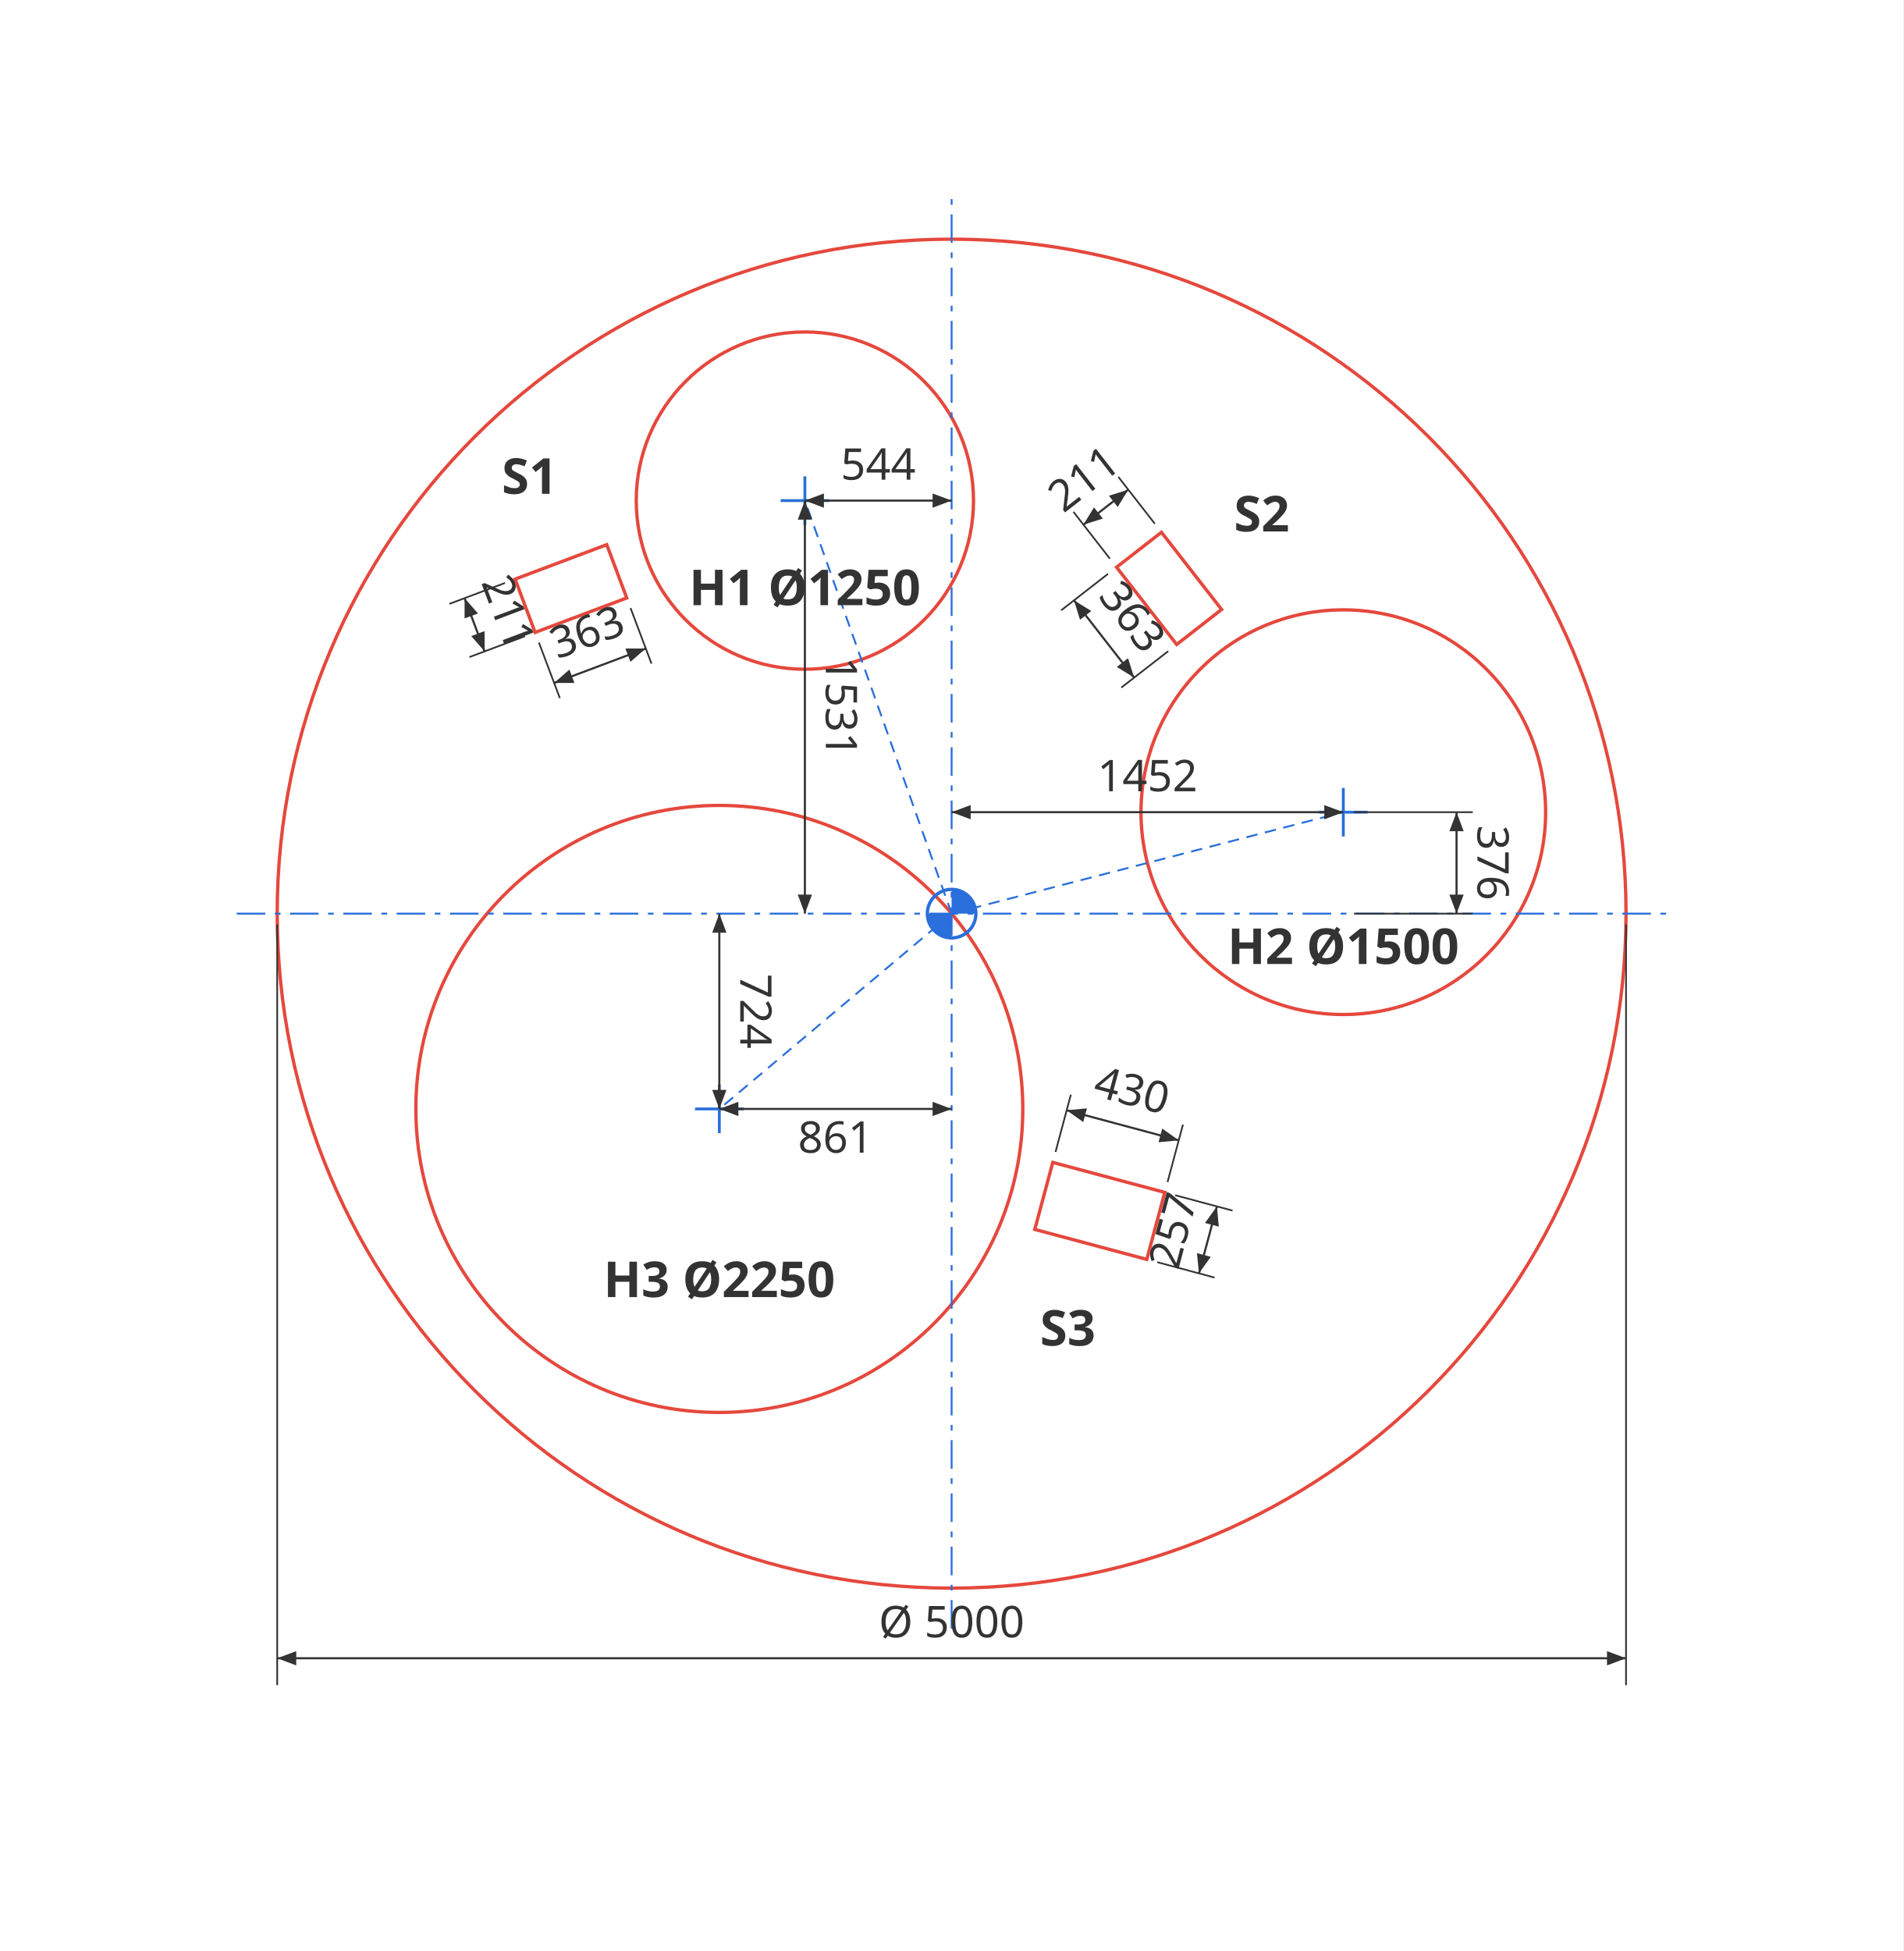
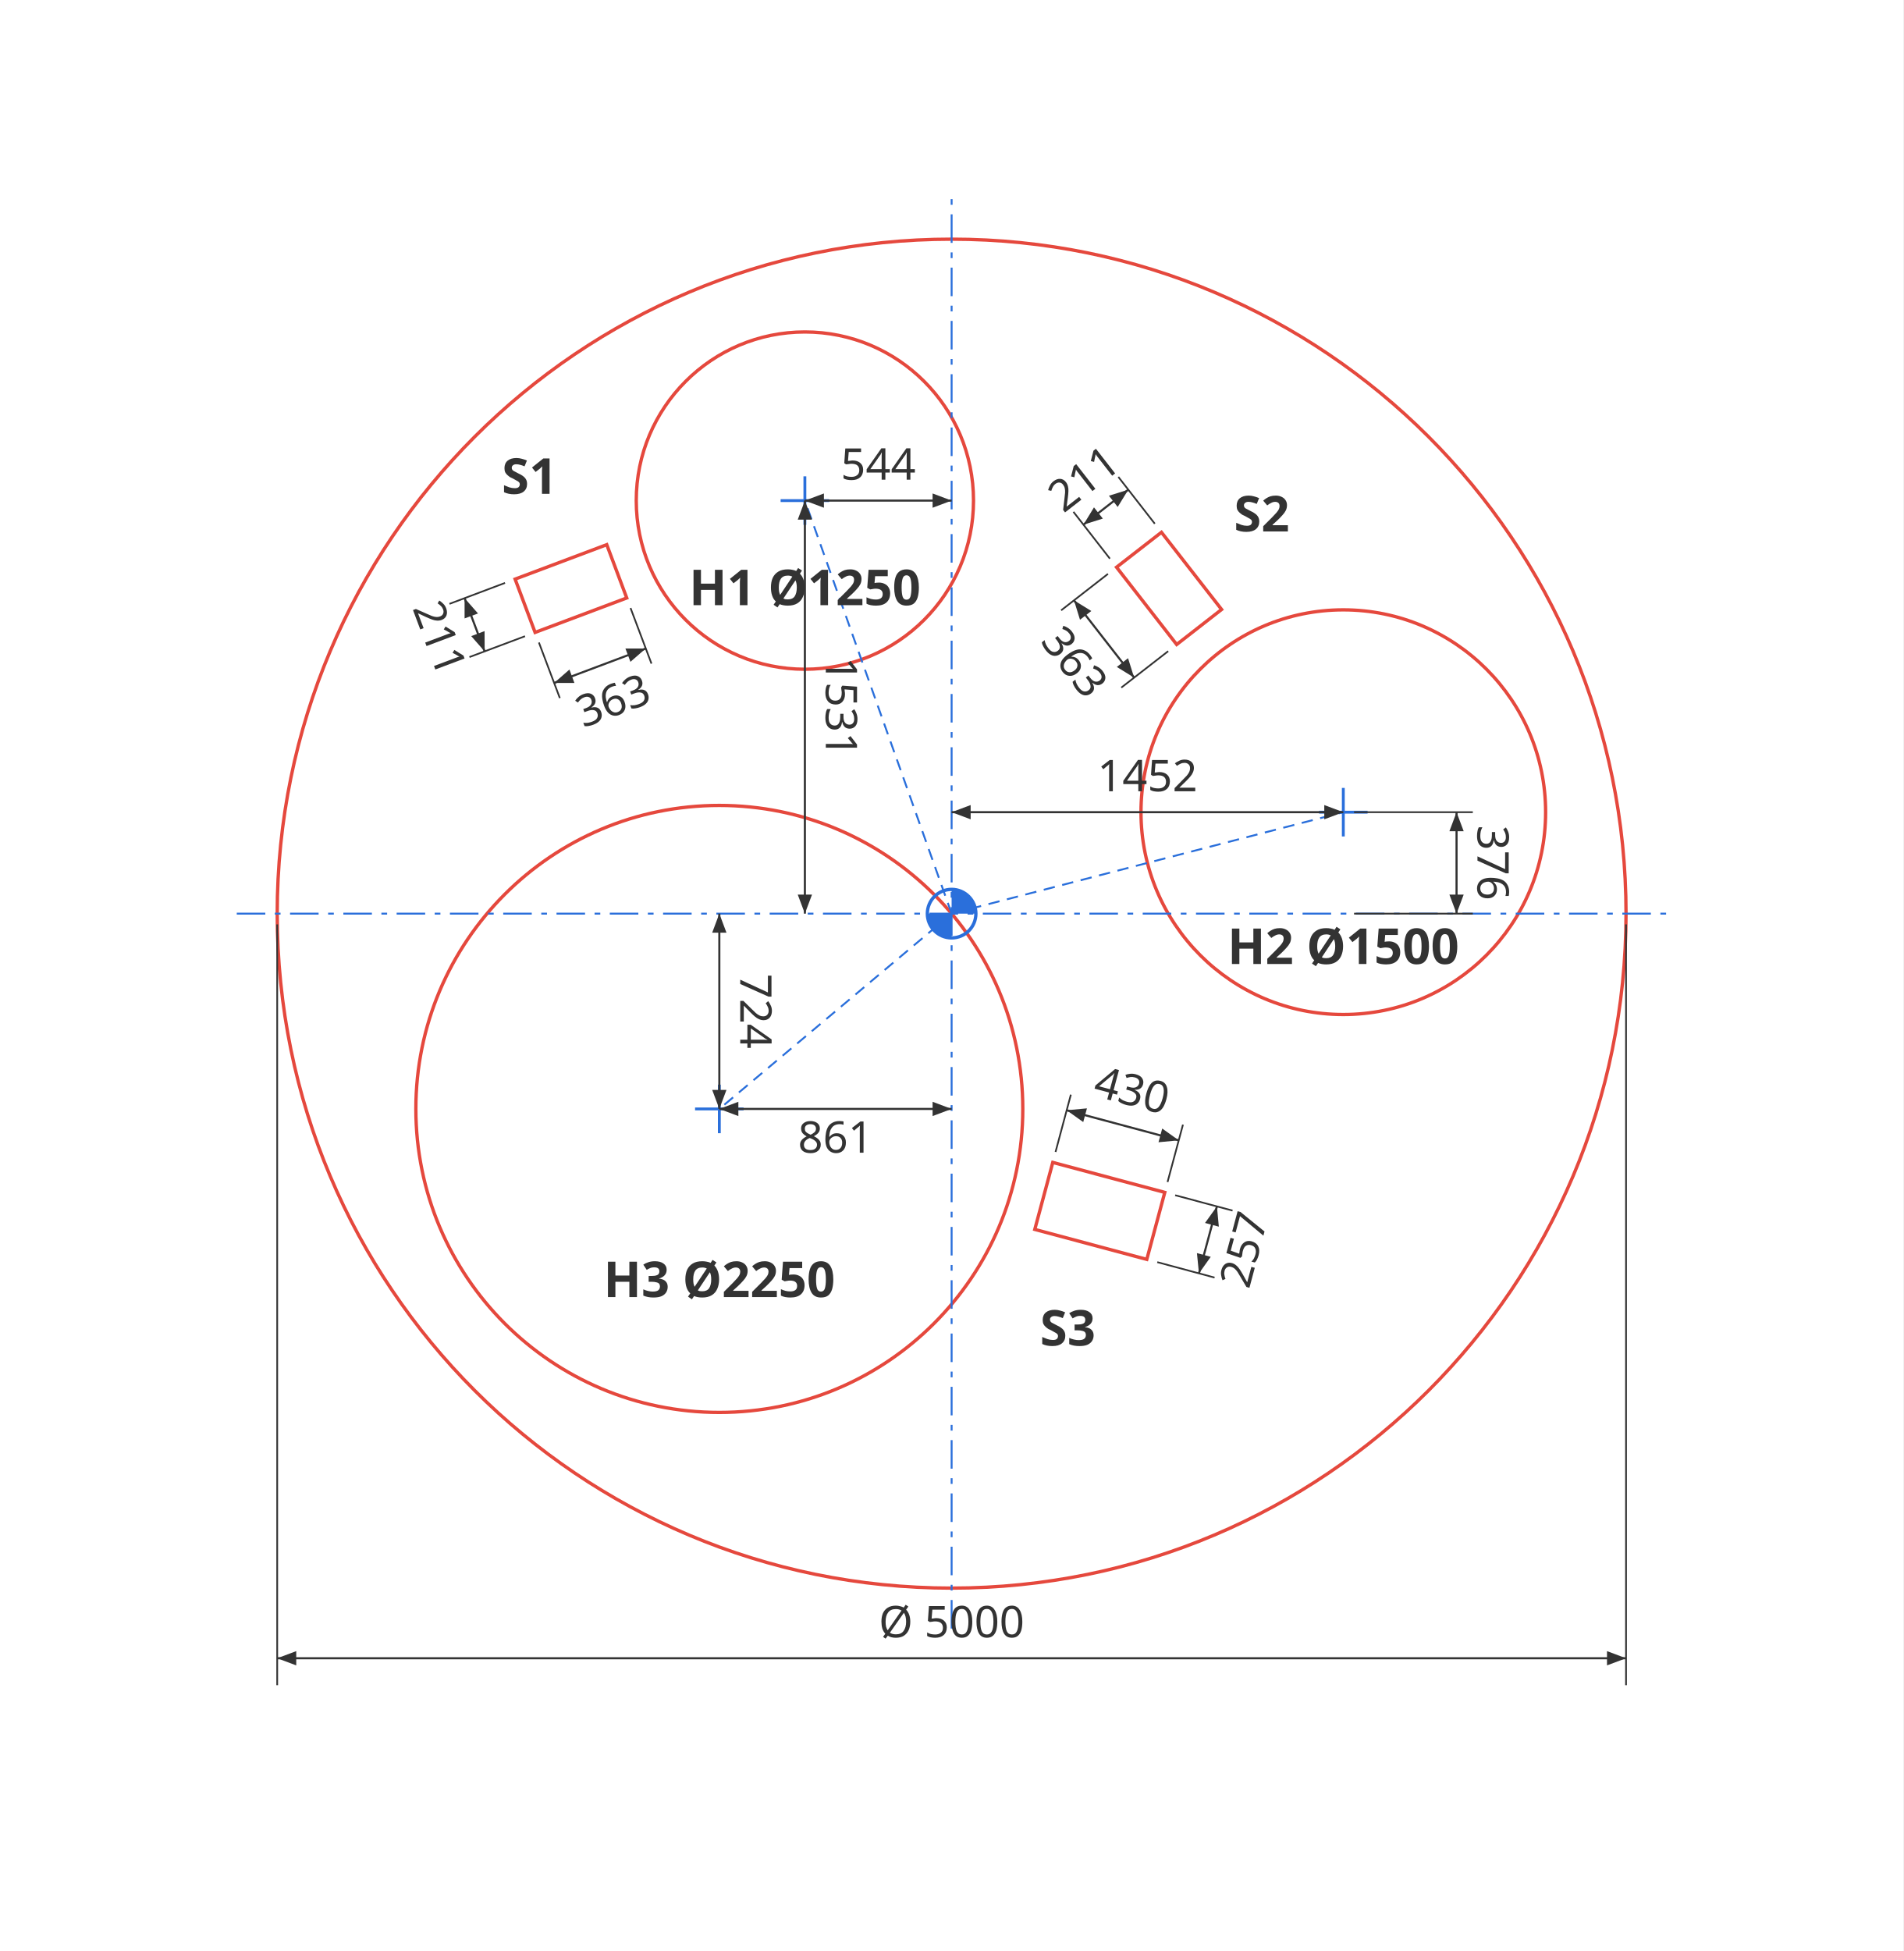
<svg xmlns="http://www.w3.org/2000/svg" viewBox="0 0 200 205" width="200pt" height="205pt" font-family="IBMPlexThai">
  <rect width="100%" height="100%" fill="#fff" />
  <g id="CUT_through">
    <circle cx="100.00" cy="96.00" r="70.87" fill="none" stroke="#e5483d" stroke-width="0.35" />
    <circle cx="84.58" cy="52.60" r="17.72" fill="none" stroke="#e5483d" stroke-width="0.35" />
    <circle cx="141.16" cy="85.34" r="21.26" fill="none" stroke="#e5483d" stroke-width="0.35" />
    <circle cx="75.59" cy="116.52" r="31.89" fill="none" stroke="#e5483d" stroke-width="0.35" />
    <path d="M65.86,62.83 L56.23,66.45 L54.13,60.85 L63.76,57.23 Z" fill="none" stroke="#e5483d" stroke-width="0.35" />
    <path d="M123.65,67.72 L117.33,59.60 L122.05,55.93 L128.37,64.04 Z" fill="none" stroke="#e5483d" stroke-width="0.35" />
    <path d="M110.63,122.14 L122.40,125.29 L120.51,132.33 L108.74,129.18 Z" fill="none" stroke="#e5483d" stroke-width="0.35" />
  </g>
  <g id="MARK_centres_do_not_cut">
    <path d="M24.88,96.00 L175.12,96.00" fill="none" stroke="#2a6fdb" stroke-width="0.2" stroke-dasharray="3 1 0.6 1" />
    <path d="M100.00,171.12 L100.00,20.88" fill="none" stroke="#2a6fdb" stroke-width="0.2" stroke-dasharray="3 1 0.6 1" />
    <circle cx="100.00" cy="96.00" r="2.55" fill="none" stroke="#2a6fdb" stroke-width="0.35" />
    <path d="M100.00,93.45 A2.55,2.55 0 0 1 102.55,96.00 L100.00,96.00 Z M100.00,98.55 A2.55,2.55 0 0 1 97.45,96.00 L100.00,96.00 Z" fill="#2a6fdb" />
    <path d="M100.00,96.00 L84.58,52.60" fill="none" stroke="#2a6fdb" stroke-width="0.2" stroke-dasharray="1.2 0.8" />
    <path d="M82.03,52.60 L87.13,52.60" fill="none" stroke="#2a6fdb" stroke-width="0.3" />
    <path d="M84.58,55.15 L84.58,50.05" fill="none" stroke="#2a6fdb" stroke-width="0.3" />
    <path d="M100.00,96.00 L141.16,85.34" fill="none" stroke="#2a6fdb" stroke-width="0.2" stroke-dasharray="1.2 0.8" />
    <path d="M138.61,85.34 L143.71,85.34" fill="none" stroke="#2a6fdb" stroke-width="0.3" />
    <path d="M141.16,87.89 L141.16,82.79" fill="none" stroke="#2a6fdb" stroke-width="0.3" />
    <path d="M100.00,96.00 L75.59,116.52" fill="none" stroke="#2a6fdb" stroke-width="0.2" stroke-dasharray="1.2 0.8" />
    <path d="M73.04,116.52 L78.14,116.52" fill="none" stroke="#2a6fdb" stroke-width="0.3" />
    <path d="M75.59,119.07 L75.59,113.97" fill="none" stroke="#2a6fdb" stroke-width="0.3" />
  </g>
  <g id="DIMENSIONS">
    <path d="M100.00,52.60 L84.58,52.60" fill="none" stroke="#333" stroke-width="0.22" />
    <path d="M84.58,52.60 L86.58,51.85 L86.58,53.35 Z" fill="#333" />
    <path d="M100.00,52.60 L98.00,53.35 L98.00,51.85 Z" fill="#333" />
    <text font-family="IBMPlexThai" x="92.29" y="50.40" font-size="4.6" font-weight="500" text-anchor="middle" fill="#333" transform="rotate(0.00 92.29 50.40)">544</text>
    <path d="M100.00,52.60 L100.00,52.60" />
    <path d="M84.58,96.00 L84.58,52.60" fill="none" stroke="#333" stroke-width="0.22" />
    <path d="M84.58,52.60 L85.33,54.60 L83.83,54.60 Z" fill="#333" />
    <path d="M84.58,96.00 L83.83,94.00 L85.33,94.00 Z" fill="#333" />
    <text font-family="IBMPlexThai" x="86.78" y="74.30" font-size="4.6" font-weight="500" text-anchor="middle" fill="#333" transform="rotate(90.00 86.78 74.30)">1531</text>
    <path d="M100.00,85.34 L141.16,85.34" fill="none" stroke="#333" stroke-width="0.22" />
    <path d="M141.16,85.34 L139.16,86.09 L139.16,84.59 Z" fill="#333" />
    <path d="M100.00,85.34 L102.00,84.59 L102.00,86.09 Z" fill="#333" />
    <text font-family="IBMPlexThai" x="120.58" y="83.14" font-size="4.6" font-weight="500" text-anchor="middle" fill="#333" transform="rotate(0.00 120.58 83.14)">1452</text>
    <path d="M142.29,96.00 L154.77,96.00" fill="none" stroke="#333" stroke-width="0.18" />
    <path d="M142.29,85.34 L154.77,85.34" fill="none" stroke="#333" stroke-width="0.18" />
    <path d="M153.06,96.00 L153.06,85.34" fill="none" stroke="#333" stroke-width="0.22" />
    <path d="M153.06,85.34 L153.81,87.34 L152.31,87.34 Z" fill="#333" />
    <path d="M153.06,96.00 L152.31,94.00 L153.81,94.00 Z" fill="#333" />
    <text font-family="IBMPlexThai" x="155.26" y="90.67" font-size="4.6" font-weight="500" text-anchor="middle" fill="#333" transform="rotate(90.00 155.26 90.67)">376</text>
    <path d="M100.00,116.52 L75.59,116.52" fill="none" stroke="#333" stroke-width="0.22" />
    <path d="M75.59,116.52 L77.59,115.77 L77.59,117.27 Z" fill="#333" />
    <path d="M100.00,116.52 L98.00,117.27 L98.00,115.77 Z" fill="#333" />
    <text font-family="IBMPlexThai" x="87.80" y="121.12" font-size="4.6" font-weight="500" text-anchor="middle" fill="#333" transform="rotate(0.00 87.80 121.12)">861</text>
    <path d="M75.59,96.00 L75.59,116.52" fill="none" stroke="#333" stroke-width="0.22" />
    <path d="M75.59,116.52 L74.84,114.52 L76.34,114.52 Z" fill="#333" />
    <path d="M75.59,96.00 L76.34,98.00 L74.84,98.00 Z" fill="#333" />
    <text font-family="IBMPlexThai" x="77.79" y="106.26" font-size="4.6" font-weight="500" text-anchor="middle" fill="#333" transform="rotate(90.00 77.79 106.26)">724</text>
    <text font-family="IBMPlexThai" x="84.58" y="63.59" font-size="5.2" font-weight="700" text-anchor="middle" fill="#333" transform="rotate(0.00 84.58 63.59)">H1 Ø1250</text>
    <text font-family="IBMPlexThai" x="141.16" y="101.29" font-size="5.2" font-weight="700" text-anchor="middle" fill="#333" transform="rotate(0.00 141.16 101.29)">H2 Ø1500</text>
    <text font-family="IBMPlexThai" x="75.59" y="136.29" font-size="5.2" font-weight="700" text-anchor="middle" fill="#333" transform="rotate(0.00 75.59 136.29)">H3 Ø2250</text>
    <path d="M66.26,63.89 L68.46,69.73" fill="none" stroke="#333" stroke-width="0.18" />
    <path d="M56.63,67.51 L58.83,73.35" fill="none" stroke="#333" stroke-width="0.18" />
    <path d="M67.86,68.14 L58.23,71.76" fill="none" stroke="#333" stroke-width="0.22" />
    <path d="M58.23,71.76 L59.84,70.35 L60.36,71.76 Z" fill="#333" />
    <path d="M67.86,68.14 L66.25,69.54 L65.72,68.14 Z" fill="#333" />
-     <text font-family="IBMPlexThai" x="62.27" y="67.89" font-size="4.6" font-weight="500" text-anchor="middle" fill="#333" transform="rotate(-20.60 62.27 67.89)">363</text>
+     <text font-family="IBMPlexThai" x="64.98" y="75.11" font-size="4.6" font-weight="500" text-anchor="middle" fill="#333" transform="rotate(-20.60 64.98 75.11)">363</text>
    <path d="M55.17,66.85 L49.33,69.04" fill="none" stroke="#333" stroke-width="0.18" />
    <path d="M53.07,61.25 L47.23,63.45" fill="none" stroke="#333" stroke-width="0.18" />
    <path d="M50.93,68.45 L48.82,62.85" fill="none" stroke="#333" stroke-width="0.22" />
    <path d="M48.82,62.85 L50.23,64.46 L48.82,64.98 Z" fill="#333" />
    <path d="M50.93,68.45 L49.52,66.84 L50.92,66.31 Z" fill="#333" />
-     <text font-family="IBMPlexThai" x="51.93" y="64.87" font-size="4.6" font-weight="500" text-anchor="middle" fill="#333" transform="rotate(69.40 51.93 64.87)">211</text>
+     <text font-family="IBMPlexThai" x="44.71" y="67.59" font-size="4.6" font-weight="500" text-anchor="middle" fill="#333" transform="rotate(69.40 44.71 67.59)">211</text>
    <text font-family="IBMPlexThai" x="55.65" y="51.89" font-size="5.2" font-weight="700" text-anchor="middle" fill="#333" transform="rotate(0.00 55.65 51.89)">S1</text>
    <path d="M122.76,68.42 L117.83,72.25" fill="none" stroke="#333" stroke-width="0.18" />
    <path d="M116.43,60.30 L111.51,64.13" fill="none" stroke="#333" stroke-width="0.18" />
    <path d="M119.18,71.20 L112.86,63.08" fill="none" stroke="#333" stroke-width="0.22" />
    <path d="M112.86,63.08 L114.68,64.20 L113.49,65.12 Z" fill="#333" />
    <path d="M119.18,71.20 L117.36,70.08 L118.54,69.16 Z" fill="#333" />
-     <text font-family="IBMPlexThai" x="117.75" y="65.79" font-size="4.6" font-weight="500" text-anchor="middle" fill="#333" transform="rotate(52.10 117.75 65.79)">363</text>
+     <text font-family="IBMPlexThai" x="111.67" y="70.53" font-size="4.6" font-weight="500" text-anchor="middle" fill="#333" transform="rotate(52.10 111.67 70.53)">363</text>
    <path d="M116.63,58.70 L112.80,53.78" fill="none" stroke="#333" stroke-width="0.18" />
    <path d="M121.35,55.03 L117.52,50.11" fill="none" stroke="#333" stroke-width="0.18" />
    <path d="M113.85,55.13 L118.57,51.45" fill="none" stroke="#333" stroke-width="0.22" />
    <path d="M118.57,51.45 L117.45,53.27 L116.53,52.09 Z" fill="#333" />
    <path d="M113.85,55.13 L114.96,53.31 L115.89,54.49 Z" fill="#333" />
    <text font-family="IBMPlexThai" x="114.86" y="51.55" font-size="4.6" font-weight="500" text-anchor="middle" fill="#333" transform="rotate(-37.90 114.86 51.55)">211</text>
    <text font-family="IBMPlexThai" x="132.59" y="55.84" font-size="5.2" font-weight="700" text-anchor="middle" fill="#333" transform="rotate(0.00 132.59 55.84)">S2</text>
    <path d="M110.92,121.04 L112.53,115.02" fill="none" stroke="#333" stroke-width="0.18" />
    <path d="M122.69,124.20 L124.31,118.17" fill="none" stroke="#333" stroke-width="0.18" />
    <path d="M112.09,116.66 L123.87,119.82" fill="none" stroke="#333" stroke-width="0.22" />
    <path d="M123.87,119.82 L121.74,120.02 L122.13,118.58 Z" fill="#333" />
    <path d="M112.09,116.66 L114.22,116.46 L113.83,117.90 Z" fill="#333" />
    <text font-family="IBMPlexThai" x="118.55" y="116.11" font-size="4.6" font-weight="500" text-anchor="middle" fill="#333" transform="rotate(15.00 118.55 116.11)">430</text>
    <path d="M123.49,125.59 L129.52,127.20" fill="none" stroke="#333" stroke-width="0.18" />
    <path d="M121.61,132.62 L127.63,134.24" fill="none" stroke="#333" stroke-width="0.18" />
    <path d="M127.88,126.76 L125.99,133.80" fill="none" stroke="#333" stroke-width="0.22" />
    <path d="M125.99,133.80 L125.78,131.67 L127.23,132.06 Z" fill="#333" />
    <path d="M127.88,126.76 L128.08,128.89 L126.63,128.50 Z" fill="#333" />
-     <text font-family="IBMPlexThai" x="124.81" y="129.71" font-size="4.6" font-weight="500" text-anchor="middle" fill="#333" transform="rotate(-75.00 124.81 129.71)">257</text>
+     <text font-family="IBMPlexThai" x="132.26" y="131.71" font-size="4.6" font-weight="500" text-anchor="middle" fill="#333" transform="rotate(-75.00 132.26 131.71)">257</text>
    <text font-family="IBMPlexThai" x="112.21" y="141.39" font-size="5.2" font-weight="700" text-anchor="middle" fill="#333" transform="rotate(0.00 112.21 141.39)">S3</text>
    <path d="M29.13,174.24 L170.87,174.24" fill="none" stroke="#333" stroke-width="0.22" />
    <path d="M170.87,174.24 L168.87,174.99 L168.87,173.49 Z" fill="#333" />
    <path d="M29.13,174.24 L31.13,173.49 L31.13,174.99 Z" fill="#333" />
    <text font-family="IBMPlexThai" x="100.00" y="172.04" font-size="4.6" font-weight="500" text-anchor="middle" fill="#333" transform="rotate(0.00 100.00 172.04)">Ø 5000</text>
    <path d="M29.13,97.13 L29.13,177.07" fill="none" stroke="#333" stroke-width="0.18" />
    <path d="M170.87,97.13 L170.87,177.07" fill="none" stroke="#333" stroke-width="0.18" />
  </g>
</svg>
